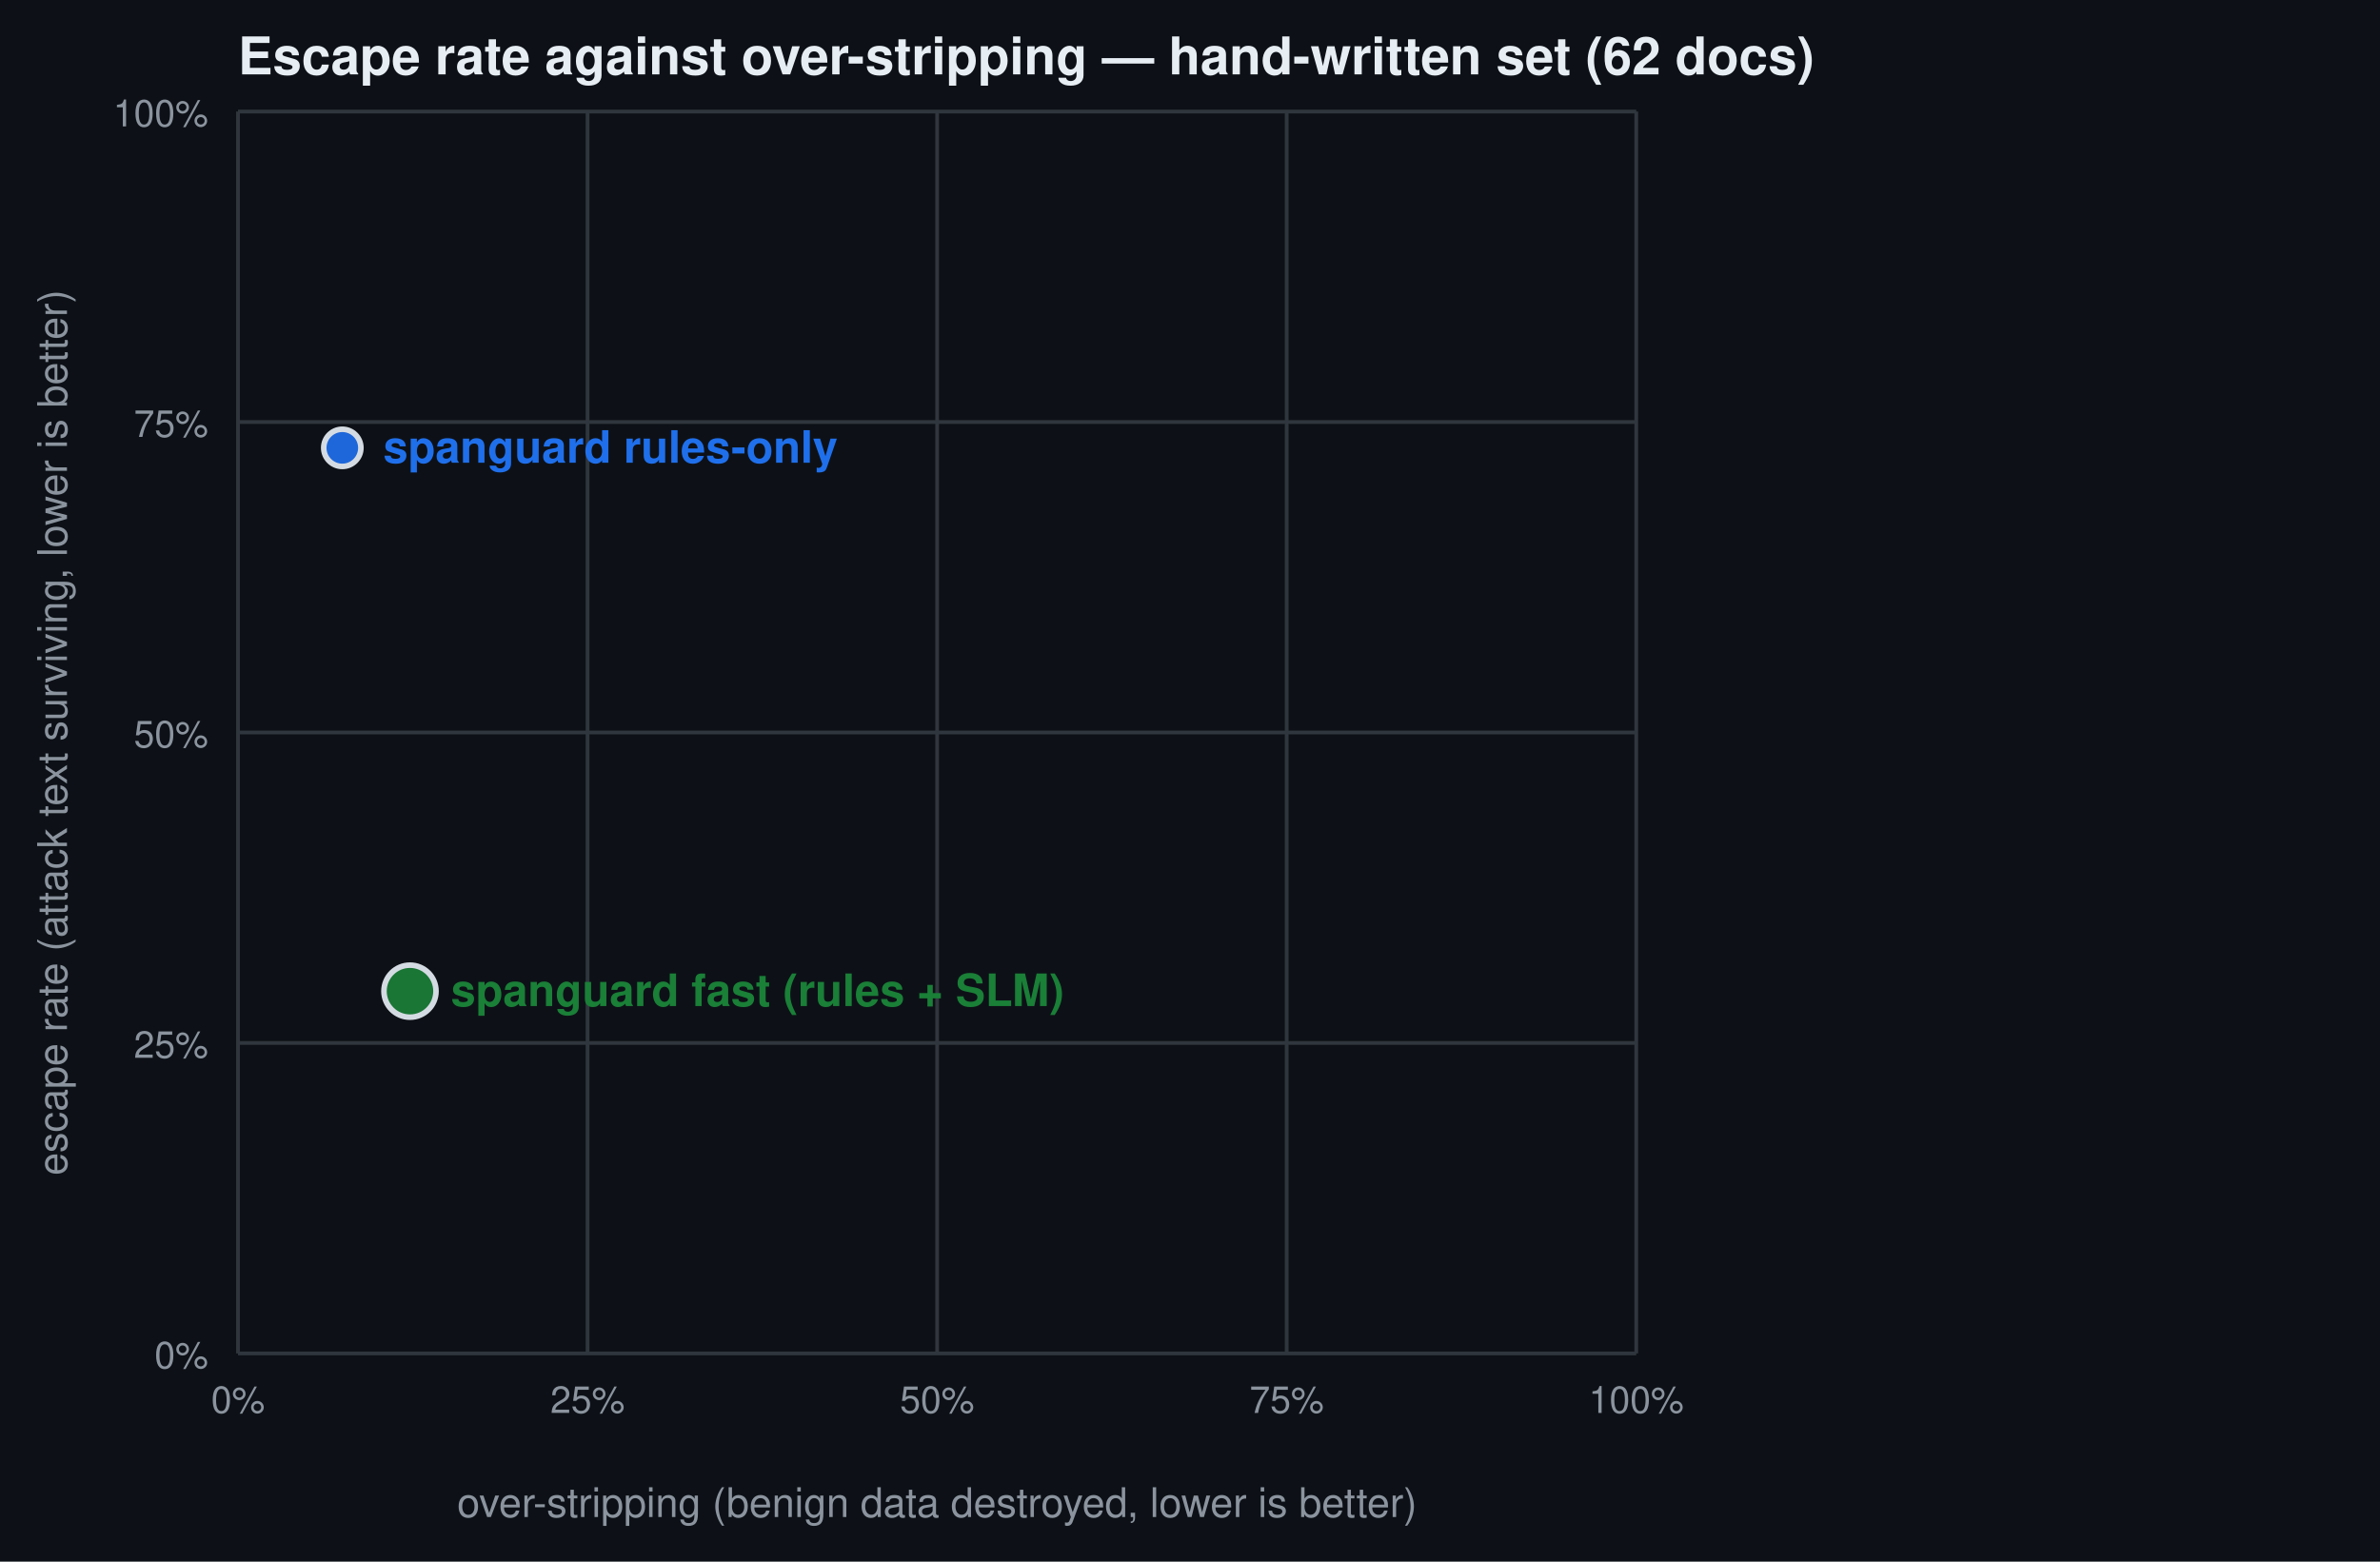
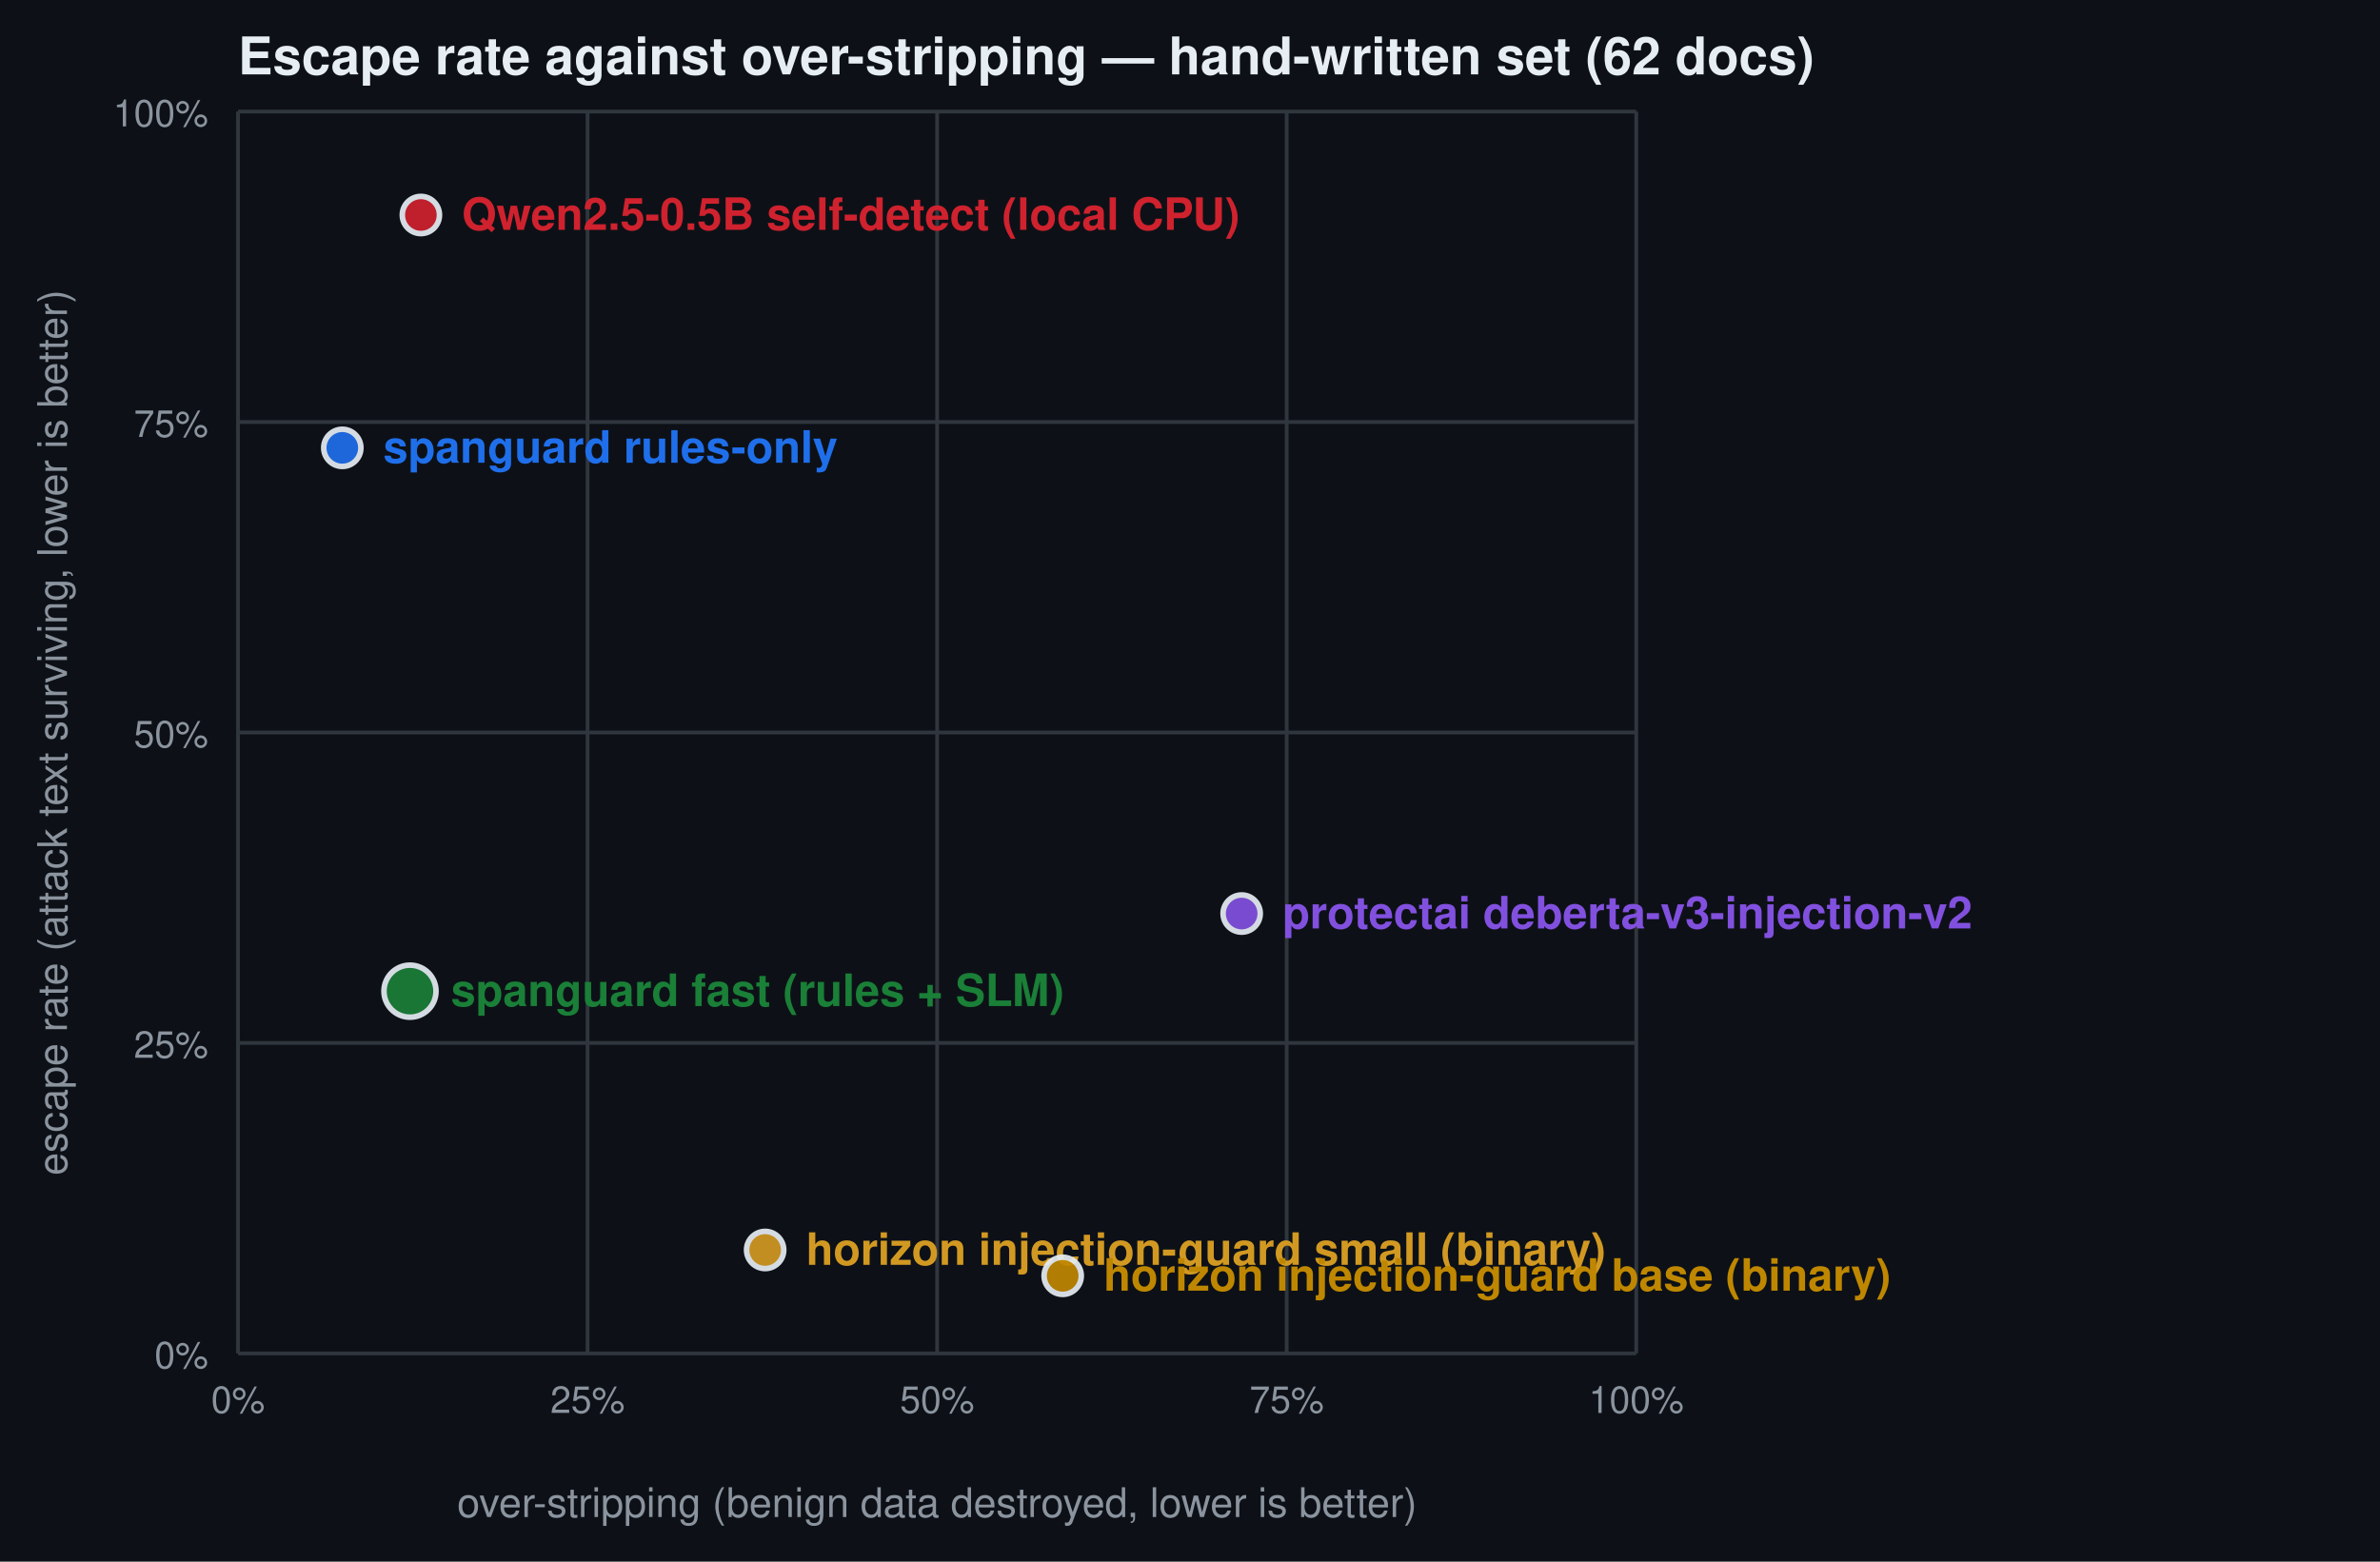
<svg xmlns="http://www.w3.org/2000/svg" width="640" height="420" viewBox="0 0 640 420" font-family="ui-sans-serif,system-ui,'Segoe UI',Helvetica,Arial,sans-serif">
  <rect width="640" height="420" fill="#0d1117" />
  <text x="64" y="20" font-size="14" fill="#e6edf3" text-anchor="start" font-weight="600" font-family="ui-sans-serif,system-ui,'Segoe UI',Helvetica,Arial,sans-serif" opacity="1.0">Escape rate against over-stripping — hand-written set (62 docs)</text>
  <text x="252.0" y="408" font-size="11" fill="#8b949e" text-anchor="middle" font-weight="normal" font-family="ui-sans-serif,system-ui,'Segoe UI',Helvetica,Arial,sans-serif" opacity="1.0">over-stripping (benign data destroyed, lower is better)</text>
  <g transform="rotate(-90 18 197.0)">
    <text x="18" y="197.0" font-size="11" fill="#8b949e" text-anchor="middle" font-weight="normal" font-family="ui-sans-serif,system-ui,'Segoe UI',Helvetica,Arial,sans-serif" opacity="1.0">escape rate (attack text surviving, lower is better)</text>
  </g>
  <line x1="64.0" y1="30" x2="64.0" y2="364" stroke="#30363d" stroke-width="1" />
  <text x="64.0" y="380" font-size="10" fill="#8b949e" text-anchor="middle" font-weight="normal" font-family="ui-sans-serif,system-ui,'Segoe UI',Helvetica,Arial,sans-serif" opacity="1.0">0%</text>
  <line x1="64" y1="30.0" x2="440" y2="30.0" stroke="#30363d" stroke-width="1" />
  <text x="56" y="34.0" font-size="10" fill="#8b949e" text-anchor="end" font-weight="normal" font-family="ui-sans-serif,system-ui,'Segoe UI',Helvetica,Arial,sans-serif" opacity="1.0">100%</text>
  <line x1="158.0" y1="30" x2="158.0" y2="364" stroke="#30363d" stroke-width="1" />
  <text x="158.0" y="380" font-size="10" fill="#8b949e" text-anchor="middle" font-weight="normal" font-family="ui-sans-serif,system-ui,'Segoe UI',Helvetica,Arial,sans-serif" opacity="1.0">25%</text>
  <line x1="64" y1="113.5" x2="440" y2="113.5" stroke="#30363d" stroke-width="1" />
  <text x="56" y="117.5" font-size="10" fill="#8b949e" text-anchor="end" font-weight="normal" font-family="ui-sans-serif,system-ui,'Segoe UI',Helvetica,Arial,sans-serif" opacity="1.0">75%</text>
  <line x1="252.0" y1="30" x2="252.0" y2="364" stroke="#30363d" stroke-width="1" />
  <text x="252.0" y="380" font-size="10" fill="#8b949e" text-anchor="middle" font-weight="normal" font-family="ui-sans-serif,system-ui,'Segoe UI',Helvetica,Arial,sans-serif" opacity="1.0">50%</text>
  <line x1="64" y1="197.0" x2="440" y2="197.0" stroke="#30363d" stroke-width="1" />
  <text x="56" y="201.0" font-size="10" fill="#8b949e" text-anchor="end" font-weight="normal" font-family="ui-sans-serif,system-ui,'Segoe UI',Helvetica,Arial,sans-serif" opacity="1.0">50%</text>
  <line x1="346.0" y1="30" x2="346.0" y2="364" stroke="#30363d" stroke-width="1" />
  <text x="346.0" y="380" font-size="10" fill="#8b949e" text-anchor="middle" font-weight="normal" font-family="ui-sans-serif,system-ui,'Segoe UI',Helvetica,Arial,sans-serif" opacity="1.0">75%</text>
  <line x1="64" y1="280.5" x2="440" y2="280.5" stroke="#30363d" stroke-width="1" />
  <text x="56" y="284.5" font-size="10" fill="#8b949e" text-anchor="end" font-weight="normal" font-family="ui-sans-serif,system-ui,'Segoe UI',Helvetica,Arial,sans-serif" opacity="1.0">25%</text>
  <line x1="440.0" y1="30" x2="440.0" y2="364" stroke="#30363d" stroke-width="1" />
  <text x="440.0" y="380" font-size="10" fill="#8b949e" text-anchor="middle" font-weight="normal" font-family="ui-sans-serif,system-ui,'Segoe UI',Helvetica,Arial,sans-serif" opacity="1.0">100%</text>
  <line x1="64" y1="364.0" x2="440" y2="364.0" stroke="#30363d" stroke-width="1" />
  <text x="56" y="368.0" font-size="10" fill="#8b949e" text-anchor="end" font-weight="normal" font-family="ui-sans-serif,system-ui,'Segoe UI',Helvetica,Arial,sans-serif" opacity="1.0">0%</text>
  <circle cx="110.248" cy="266.572" r="7" fill="#1a7f37" stroke="#e6edf3" stroke-width="1.5" opacity="0.92" />
  <text x="121.248" y="270.572" font-size="12" fill="#1a7f37" text-anchor="start" font-weight="600" font-family="ui-sans-serif,system-ui,'Segoe UI',Helvetica,Arial,sans-serif" opacity="1.0">spanguard fast (rules + SLM)</text>
  <circle cx="92.05" cy="120.447" r="5" fill="#1f6feb" stroke="#e6edf3" stroke-width="1.5" opacity="0.92" />
  <text x="103.05" y="124.447" font-size="12" fill="#1f6feb" text-anchor="start" font-weight="600" font-family="ui-sans-serif,system-ui,'Segoe UI',Helvetica,Arial,sans-serif" opacity="1.0">spanguard rules-only</text>
+   <circle cx="333.893" cy="245.697" r="5" fill="#8250df" stroke="#e6edf3" stroke-width="1.5" opacity="0.92" />
+   <text x="344.893" y="249.697" font-size="12" fill="#8250df" text-anchor="start" font-weight="600" font-family="ui-sans-serif,system-ui,'Segoe UI',Helvetica,Arial,sans-serif" opacity="1.0">protectai deberta-v3-injection-v2</text>
+   <circle cx="113.181" cy="57.822" r="5" fill="#cf222e" stroke="#e6edf3" stroke-width="1.5" opacity="0.92" />
+   <text x="124.181" y="61.822" font-size="12" fill="#cf222e" text-anchor="start" font-weight="600" font-family="ui-sans-serif,system-ui,'Segoe UI',Helvetica,Arial,sans-serif" opacity="1.0">Qwen2.5-0.5B self-detect (local CPU)</text>
+   <circle cx="205.752" cy="336.178" r="5" fill="#d29922" stroke="#e6edf3" stroke-width="1.5" opacity="0.92" />
+   <text x="216.752" y="340.178" font-size="12" fill="#d29922" text-anchor="start" font-weight="600" font-family="ui-sans-serif,system-ui,'Segoe UI',Helvetica,Arial,sans-serif" opacity="1.0">horizon injection-guard small (binary)</text>
+   <circle cx="285.765" cy="343.125" r="5" fill="#bf8700" stroke="#e6edf3" stroke-width="1.5" opacity="0.92" />
+   <text x="296.765" y="347.125" font-size="12" fill="#bf8700" text-anchor="start" font-weight="600" font-family="ui-sans-serif,system-ui,'Segoe UI',Helvetica,Arial,sans-serif" opacity="1.0">horizon injection-guard base (binary)</text>
</svg>
